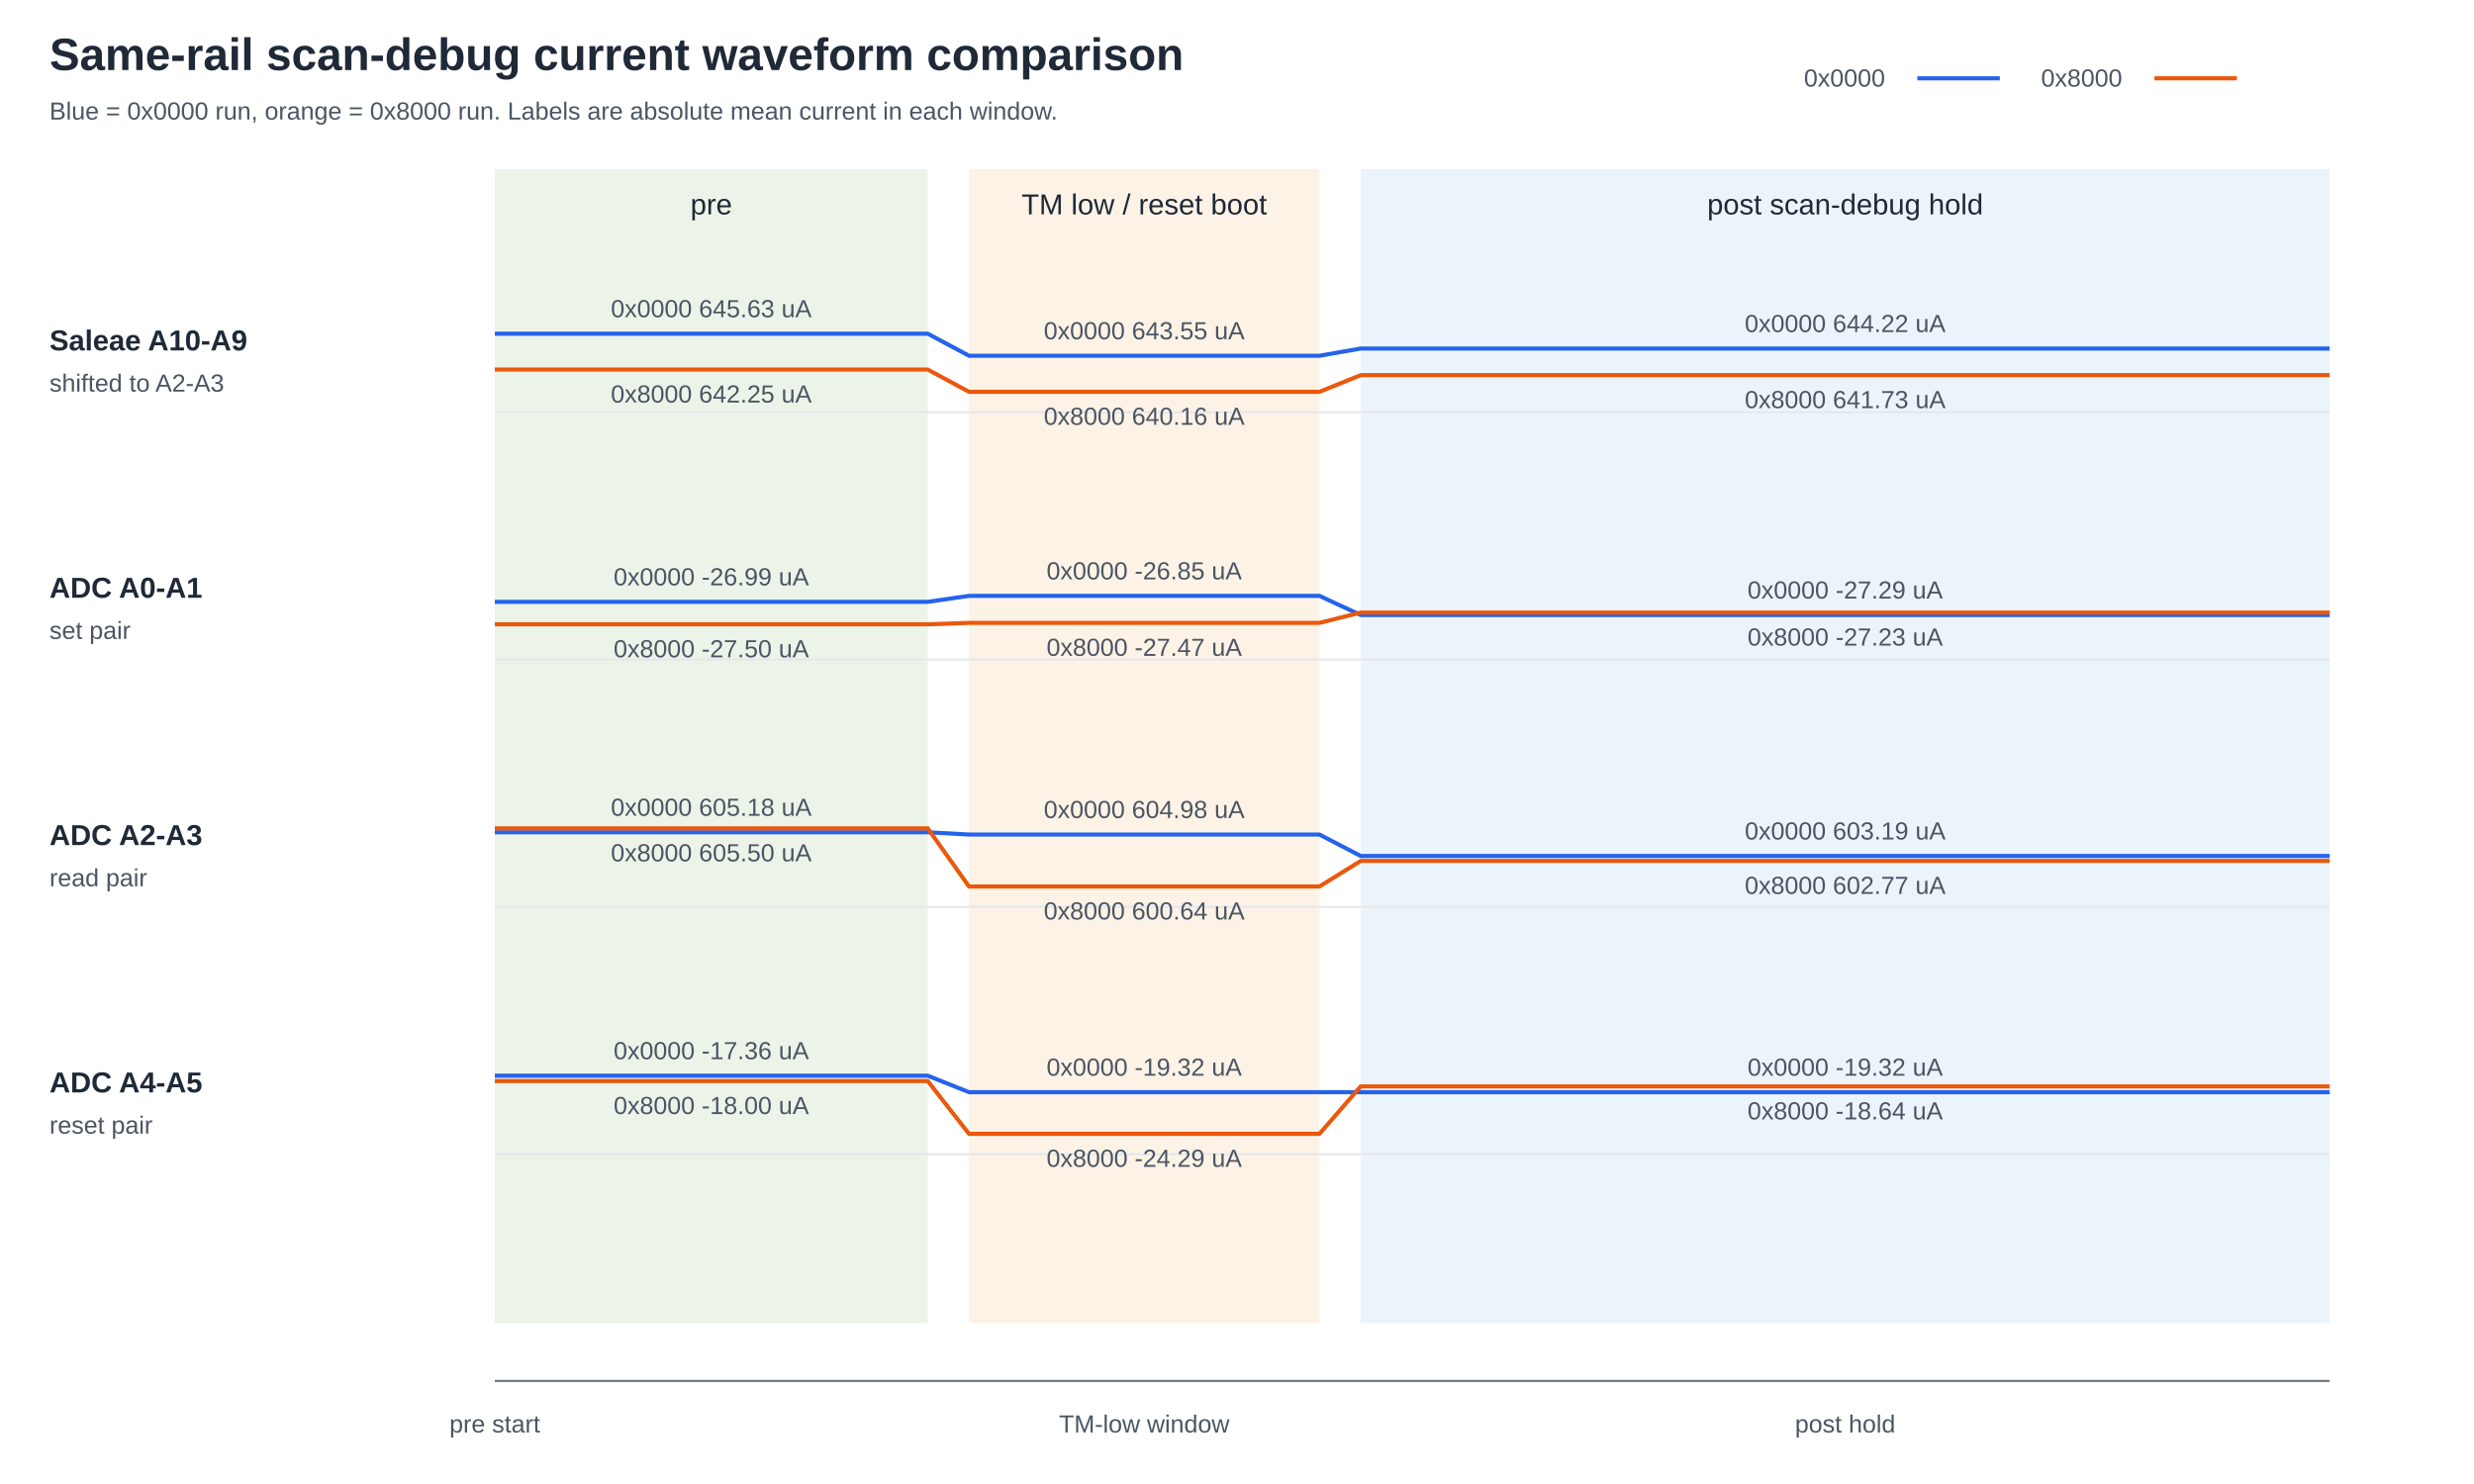
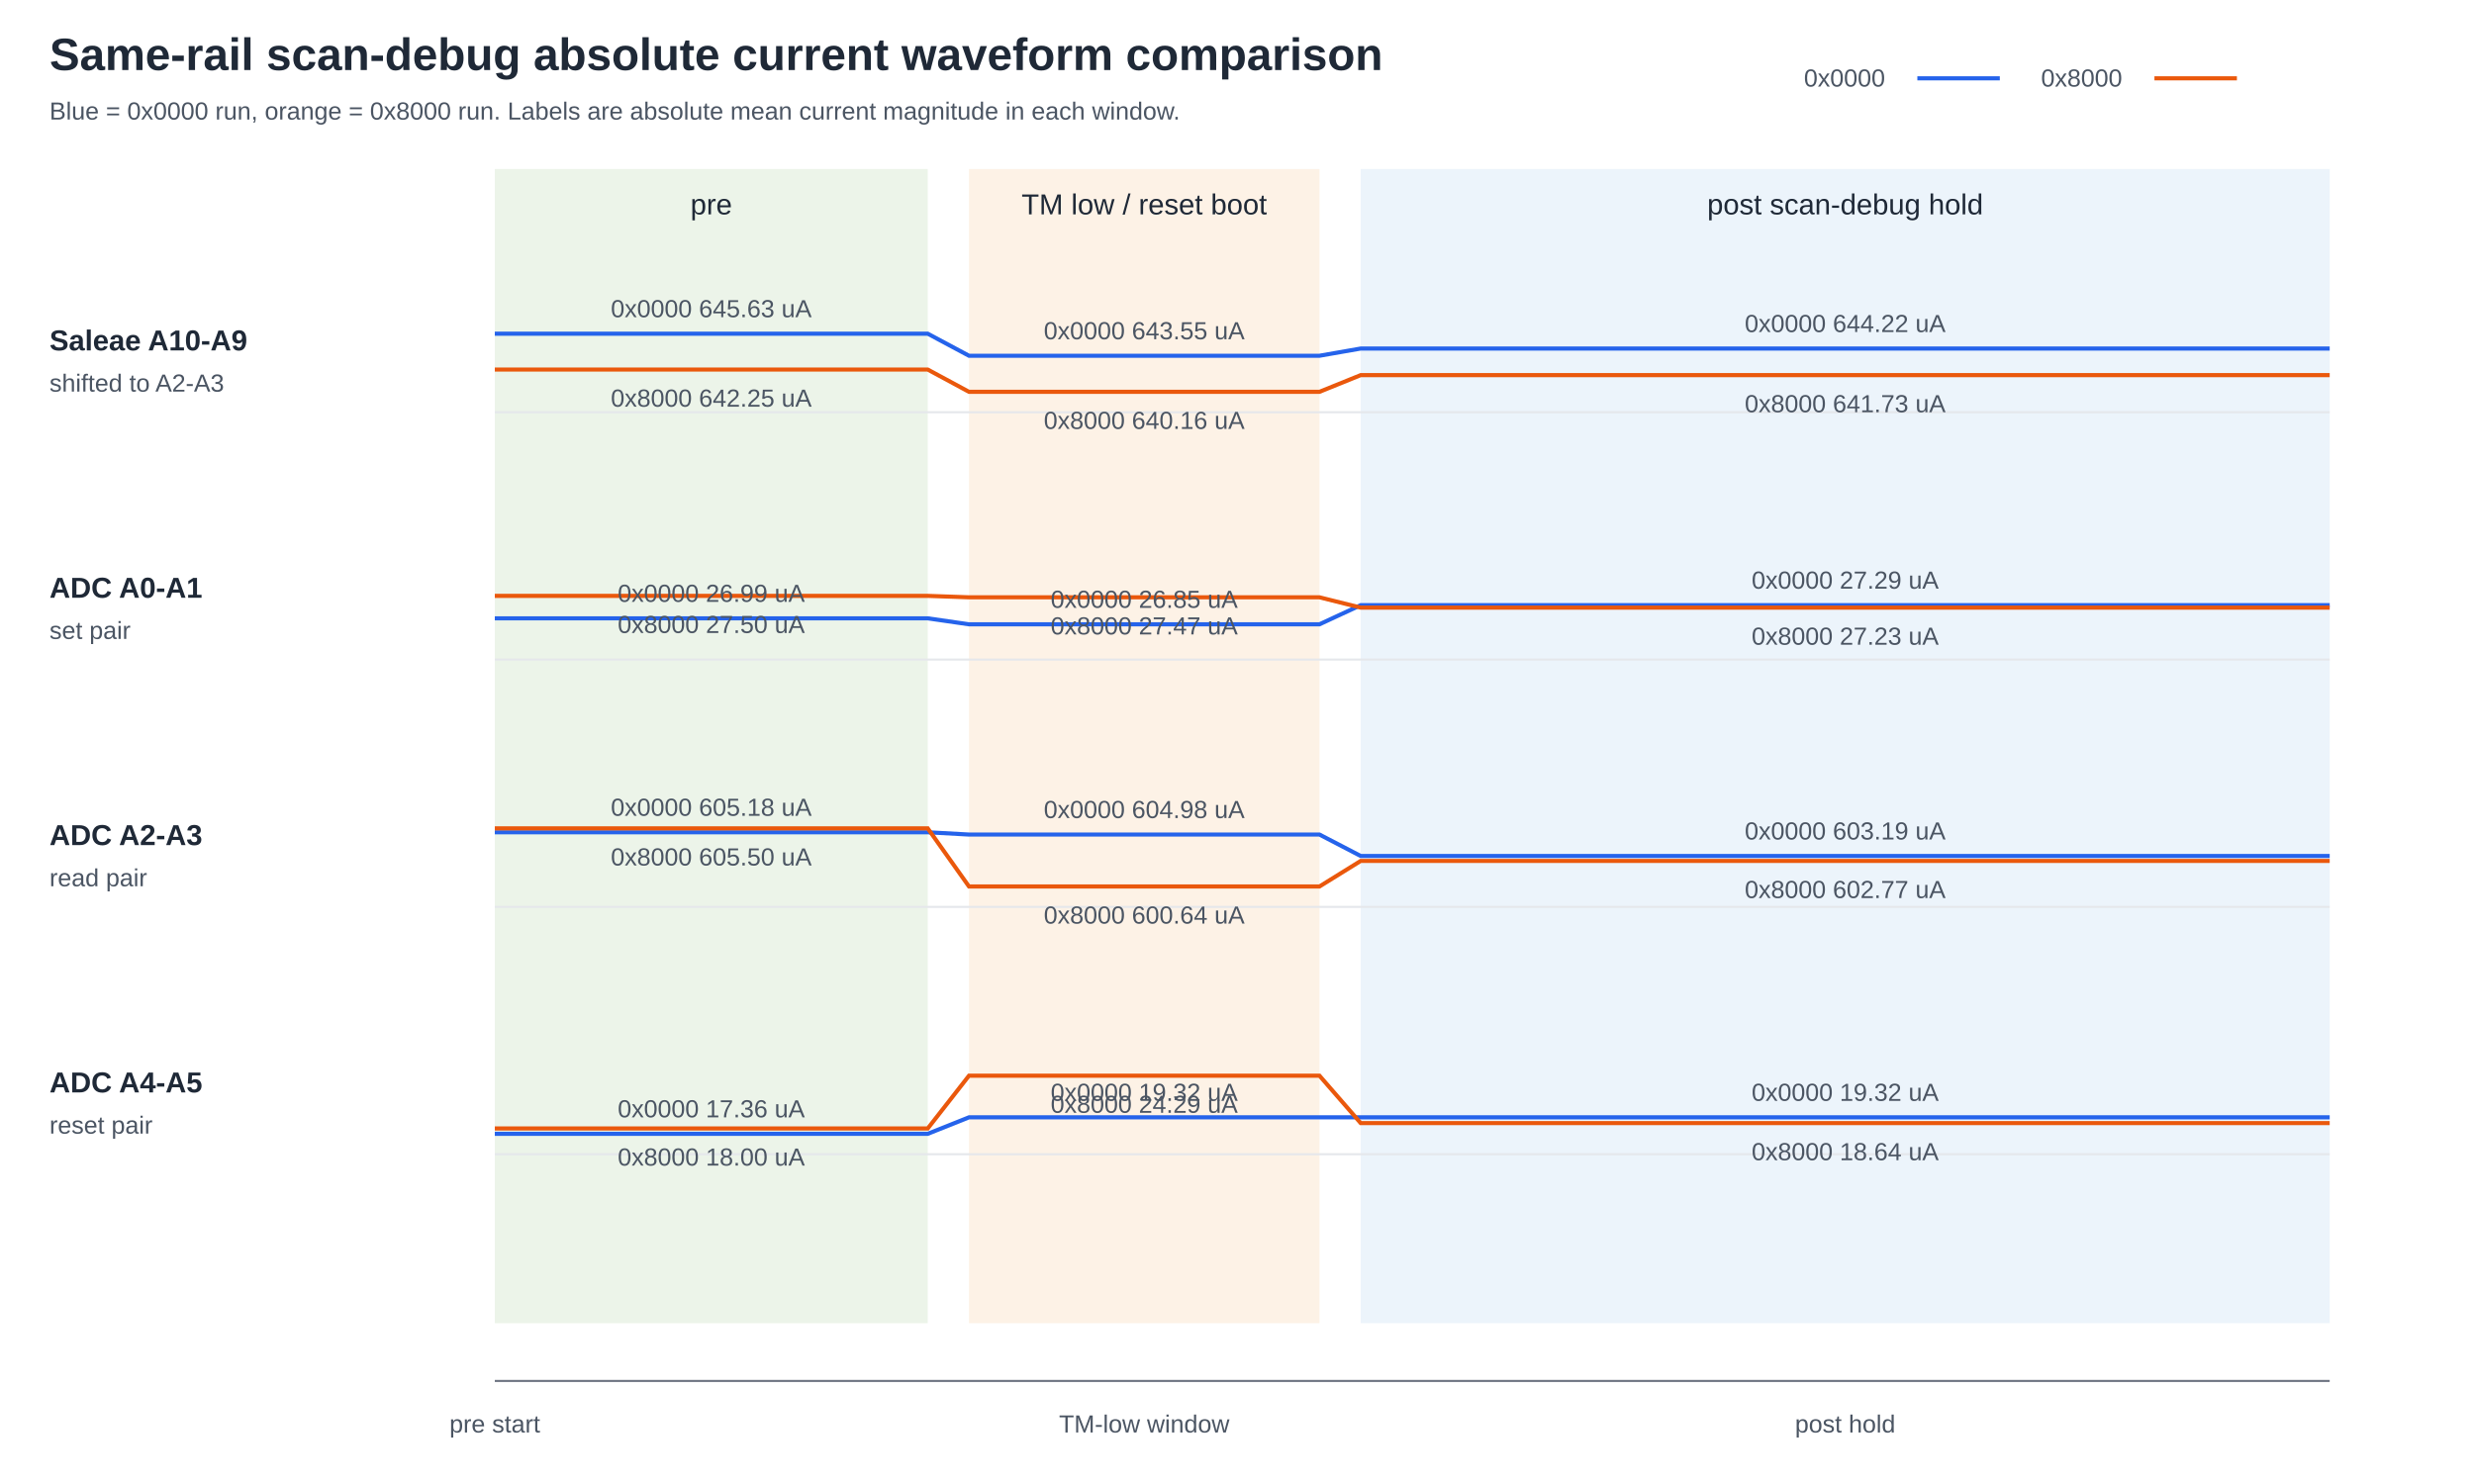
- <svg xmlns="http://www.w3.org/2000/svg" width="1200" height="720" viewBox="0 0 1200 720" role="img" aria-label="Scan debug 0x0000 and 0x8000 current waveform comparison">
+ <svg xmlns="http://www.w3.org/2000/svg" width="1200" height="720" viewBox="0 0 1200 720" role="img" aria-label="Scan debug 0x0000 and 0x8000 absolute current waveform comparison">
  <style>text{font-family:Arial,Helvetica,sans-serif;font-size:14px;fill:#1f2937}.title{font-size:22px;font-weight:700}.small{font-size:12px;fill:#4b5563}.axis{stroke:#6b7280;stroke-width:1}.lane{stroke:#e5e7eb;stroke-width:1}.cur0{fill:none;stroke:#2563eb;stroke-width:2}.cur8{fill:none;stroke:#ea580c;stroke-width:2}.phase{opacity:.5}.muted{fill:#6b7280}</style>
-   <text x="24" y="34" class="title">Same-rail scan-debug current waveform comparison</text>
-   <text x="24" y="58" class="small">Blue = 0x0000 run, orange = 0x8000 run. Labels are absolute mean current in each window.</text>
+   <text x="24" y="34" class="title">Same-rail scan-debug absolute current waveform comparison</text>
+   <text x="24" y="58" class="small">Blue = 0x0000 run, orange = 0x8000 run. Labels are absolute mean current magnitude in each window.</text>
  <rect x="240" y="82" width="210" height="560" class="phase" fill="#d9ead3" />
  <text x="345" y="104" text-anchor="middle">pre</text>
  <rect x="470" y="82" width="170" height="560" class="phase" fill="#fce5cd" />
  <text x="555" y="104" text-anchor="middle">TM low / reset boot</text>
  <rect x="660" y="82" width="470" height="560" class="phase" fill="#d9eaf7" />
  <text x="895" y="104" text-anchor="middle">post scan-debug hold</text>
  <text x="875" y="42" class="small">0x0000</text>
  <line class="cur0" x1="930" y1="38" x2="970" y2="38" />
  <text x="990" y="42" class="small">0x8000</text>
  <line class="cur8" x1="1045" y1="38" x2="1085" y2="38" />
  <text x="24" y="170" font-weight="700">Saleae A10-A9</text>
  <text x="24" y="190" class="small">shifted to A2-A3</text>
  <line class="lane" x1="240" y1="200" x2="1130" y2="200" />
  <polyline class="cur0" points="240,161.9 450,161.9 470,172.6 640,172.6 660,169.1 1130,169.1" />
  <polyline class="cur8" points="240,179.3 450,179.3 470,190.1 640,190.1 660,182.0 1130,182.0" />
  <text x="345" y="153.9" text-anchor="middle" class="small">0x0000 645.63 uA</text>
  <text x="555" y="164.6" text-anchor="middle" class="small">0x0000 643.55 uA</text>
  <text x="895" y="161.1" text-anchor="middle" class="small">0x0000 644.22 uA</text>
-   <text x="345" y="195.3" text-anchor="middle" class="small">0x8000 642.25 uA</text>
-   <text x="555" y="206.1" text-anchor="middle" class="small">0x8000 640.16 uA</text>
-   <text x="895" y="198.0" text-anchor="middle" class="small">0x8000 641.73 uA</text>
+   <text x="345" y="197.3" text-anchor="middle" class="small">0x8000 642.25 uA</text>
+   <text x="555" y="208.1" text-anchor="middle" class="small">0x8000 640.16 uA</text>
+   <text x="895" y="200.0" text-anchor="middle" class="small">0x8000 641.73 uA</text>
  <text x="24" y="290" font-weight="700">ADC A0-A1</text>
  <text x="24" y="310" class="small">set pair</text>
  <line class="lane" x1="240" y1="320" x2="1130" y2="320" />
-   <polyline class="cur0" points="240,292.0 450,292.0 470,289.1 640,289.1 660,298.4 1130,298.4" />
-   <polyline class="cur8" points="240,302.9 450,302.9 470,302.2 640,302.2 660,297.2 1130,297.2" />
-   <text x="345" y="284.0" text-anchor="middle" class="small">0x0000 -26.99 uA</text>
-   <text x="555" y="281.1" text-anchor="middle" class="small">0x0000 -26.85 uA</text>
-   <text x="895" y="290.4" text-anchor="middle" class="small">0x0000 -27.29 uA</text>
-   <text x="345" y="318.9" text-anchor="middle" class="small">0x8000 -27.50 uA</text>
-   <text x="555" y="318.2" text-anchor="middle" class="small">0x8000 -27.47 uA</text>
-   <text x="895" y="313.2" text-anchor="middle" class="small">0x8000 -27.23 uA</text>
+   <polyline class="cur0" points="240,300.0 450,300.0 470,302.9 640,302.9 660,293.6 1130,293.6" />
+   <polyline class="cur8" points="240,289.1 450,289.1 470,289.8 640,289.8 660,294.8 1130,294.8" />
+   <text x="345" y="292.0" text-anchor="middle" class="small">0x0000 26.99 uA</text>
+   <text x="555" y="294.9" text-anchor="middle" class="small">0x0000 26.85 uA</text>
+   <text x="895" y="285.6" text-anchor="middle" class="small">0x0000 27.29 uA</text>
+   <text x="345" y="307.1" text-anchor="middle" class="small">0x8000 27.50 uA</text>
+   <text x="555" y="307.8" text-anchor="middle" class="small">0x8000 27.47 uA</text>
+   <text x="895" y="312.8" text-anchor="middle" class="small">0x8000 27.23 uA</text>
  <text x="24" y="410" font-weight="700">ADC A2-A3</text>
  <text x="24" y="430" class="small">read pair</text>
  <line class="lane" x1="240" y1="440" x2="1130" y2="440" />
  <polyline class="cur0" points="240,403.8 450,403.8 470,404.9 640,404.9 660,415.3 1130,415.3" />
  <polyline class="cur8" points="240,401.9 450,401.9 470,430.1 640,430.1 660,417.7 1130,417.7" />
  <text x="345" y="395.8" text-anchor="middle" class="small">0x0000 605.18 uA</text>
  <text x="555" y="396.9" text-anchor="middle" class="small">0x0000 604.98 uA</text>
  <text x="895" y="407.3" text-anchor="middle" class="small">0x0000 603.19 uA</text>
-   <text x="345" y="417.9" text-anchor="middle" class="small">0x8000 605.50 uA</text>
-   <text x="555" y="446.1" text-anchor="middle" class="small">0x8000 600.64 uA</text>
-   <text x="895" y="433.7" text-anchor="middle" class="small">0x8000 602.77 uA</text>
+   <text x="345" y="419.9" text-anchor="middle" class="small">0x8000 605.50 uA</text>
+   <text x="555" y="448.1" text-anchor="middle" class="small">0x8000 600.64 uA</text>
+   <text x="895" y="435.7" text-anchor="middle" class="small">0x8000 602.77 uA</text>
  <text x="24" y="530" font-weight="700">ADC A4-A5</text>
  <text x="24" y="550" class="small">reset pair</text>
  <line class="lane" x1="240" y1="560" x2="1130" y2="560" />
-   <polyline class="cur0" points="240,521.9 450,521.9 470,529.9 640,529.9 660,529.9 1130,529.9" />
-   <polyline class="cur8" points="240,524.5 450,524.5 470,550.1 640,550.1 660,527.1 1130,527.1" />
-   <text x="345" y="513.9" text-anchor="middle" class="small">0x0000 -17.36 uA</text>
-   <text x="555" y="521.9" text-anchor="middle" class="small">0x0000 -19.32 uA</text>
-   <text x="895" y="521.9" text-anchor="middle" class="small">0x0000 -19.32 uA</text>
-   <text x="345" y="540.5" text-anchor="middle" class="small">0x8000 -18.00 uA</text>
-   <text x="555" y="566.1" text-anchor="middle" class="small">0x8000 -24.29 uA</text>
-   <text x="895" y="543.1" text-anchor="middle" class="small">0x8000 -18.64 uA</text>
+   <polyline class="cur0" points="240,550.1 450,550.1 470,542.1 640,542.1 660,542.1 1130,542.1" />
+   <polyline class="cur8" points="240,547.5 450,547.5 470,521.9 640,521.9 660,544.9 1130,544.9" />
+   <text x="345" y="542.1" text-anchor="middle" class="small">0x0000 17.36 uA</text>
+   <text x="555" y="534.1" text-anchor="middle" class="small">0x0000 19.32 uA</text>
+   <text x="895" y="534.1" text-anchor="middle" class="small">0x0000 19.32 uA</text>
+   <text x="345" y="565.5" text-anchor="middle" class="small">0x8000 18.00 uA</text>
+   <text x="555" y="539.9" text-anchor="middle" class="small">0x8000 24.29 uA</text>
+   <text x="895" y="562.9" text-anchor="middle" class="small">0x8000 18.64 uA</text>
  <line class="axis" x1="240" y1="670" x2="1130" y2="670" />
  <text x="240" y="695" text-anchor="middle" class="small">pre start</text>
  <text x="555" y="695" text-anchor="middle" class="small">TM-low window</text>
  <text x="895" y="695" text-anchor="middle" class="small">post hold</text>
</svg>
